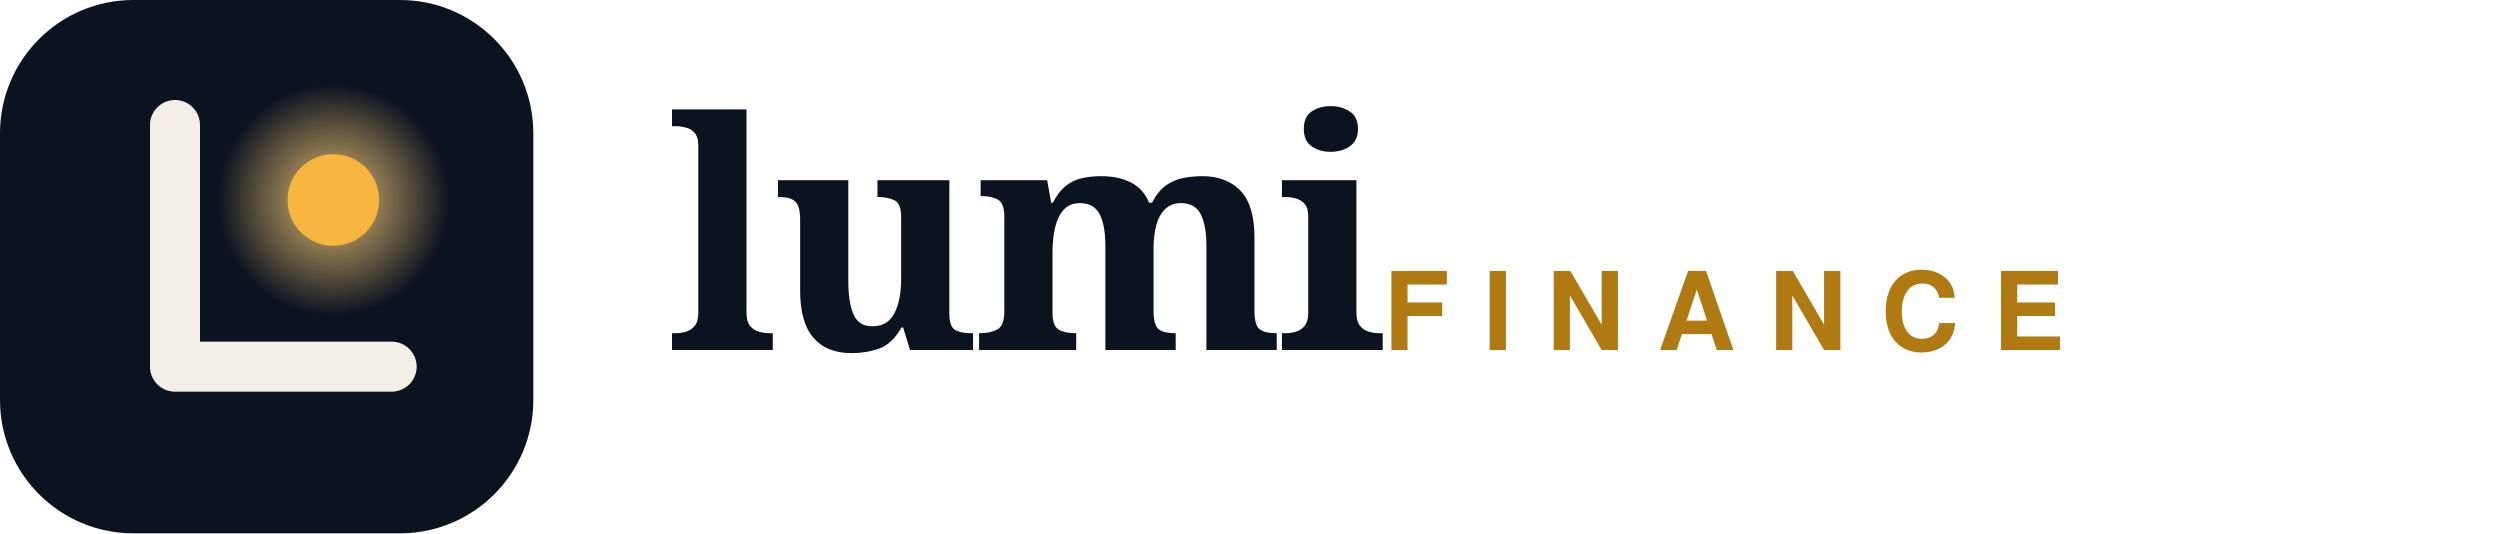
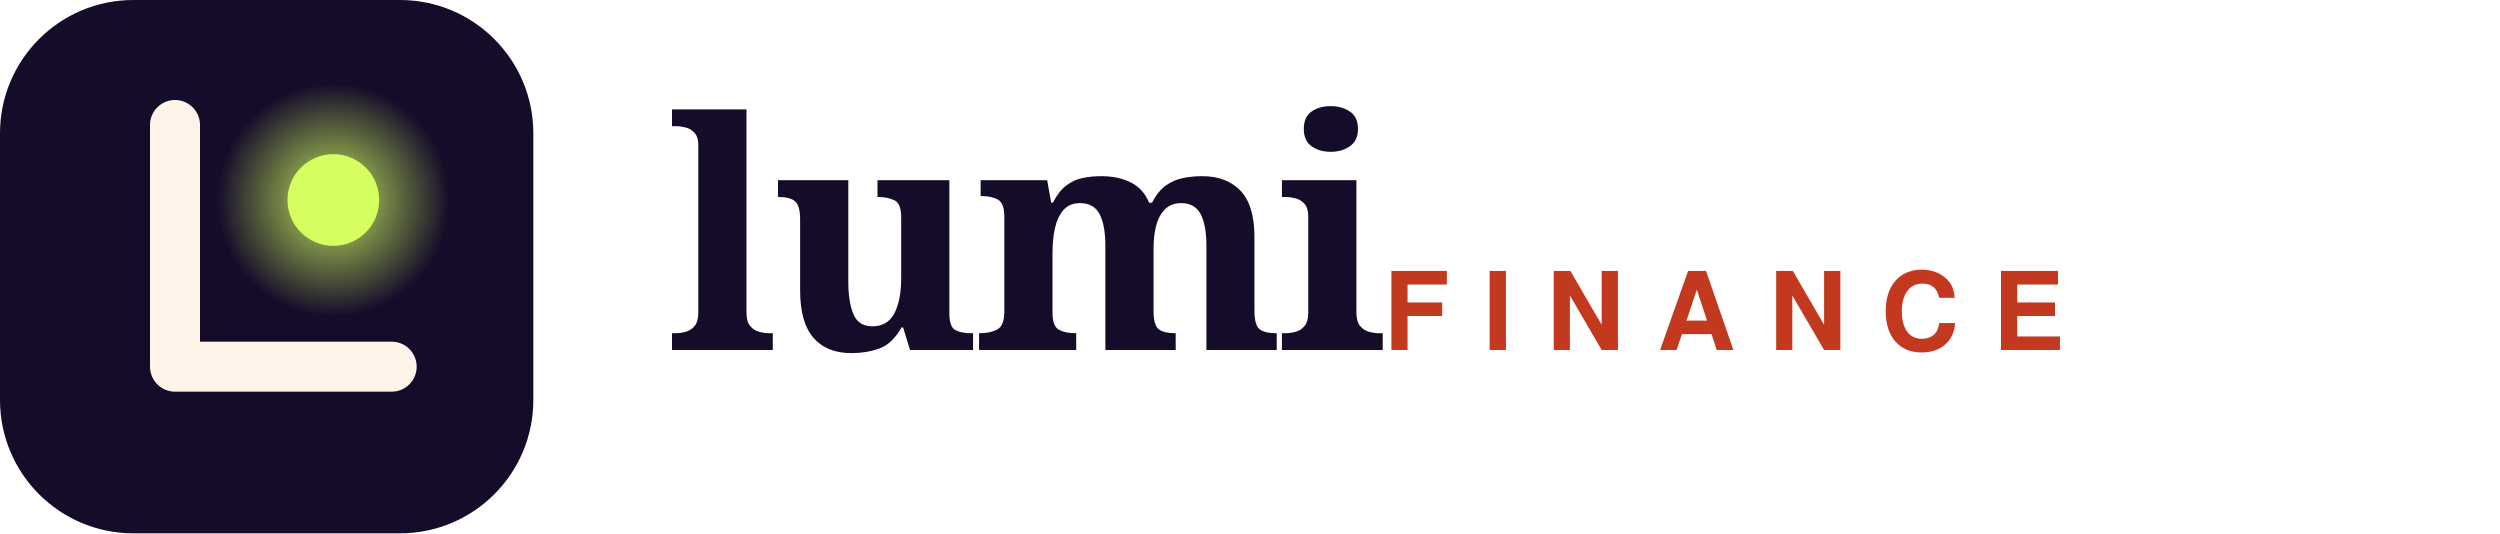
<svg xmlns="http://www.w3.org/2000/svg" viewBox="0 0 300 64" width="600" height="128" role="img" aria-label="Lumi Finance">
  <defs>
    <radialGradient id="glow" cx="50%" cy="50%" r="50%">
-       <stop offset="0" stop-color="#FFD27A" stop-opacity=".9" />
-       <stop offset="1" stop-color="#FFD27A" stop-opacity="0" />
+       <stop offset="0" stop-color="#D4FF5E" stop-opacity=".9" />
+       <stop offset="1" stop-color="#D4FF5E" stop-opacity="0" />
    </radialGradient>
  </defs>
-   <rect width="64" height="64" rx="16" fill="#0B1220" />
+   <rect width="64" height="64" rx="16" fill="#150C2A" />
  <circle cx="40" cy="24" r="14" fill="url(#glow)" />
-   <path d="M21 15v29h26" fill="none" stroke="#F4EFE6" stroke-width="6" stroke-linecap="round" stroke-linejoin="round" />
-   <circle cx="40" cy="24" r="5.5" fill="#F5B53F" />
-   <text x="80" y="42" font-family="Fraunces, Georgia, serif" font-size="38" font-weight="600" fill="#0B1220" letter-spacing="-1">lumi</text>
-   <text x="166" y="42" font-family="Manrope, Helvetica, Arial, sans-serif" font-size="13" font-weight="700" fill="#B07A12" letter-spacing="4">FINANCE</text>
+   <path d="M21 15v29h26" fill="none" stroke="#FFF3EA" stroke-width="6" stroke-linecap="round" stroke-linejoin="round" />
+   <circle cx="40" cy="24" r="5.5" fill="#D4FF5E" />
+   <text x="80" y="42" font-family="Fraunces, Georgia, serif" font-size="38" font-weight="600" fill="#150C2A" letter-spacing="-1">lumi</text>
+   <text x="166" y="42" font-family="Manrope, Helvetica, Arial, sans-serif" font-size="13" font-weight="700" fill="#C2391F" letter-spacing="4">FINANCE</text>
</svg>
